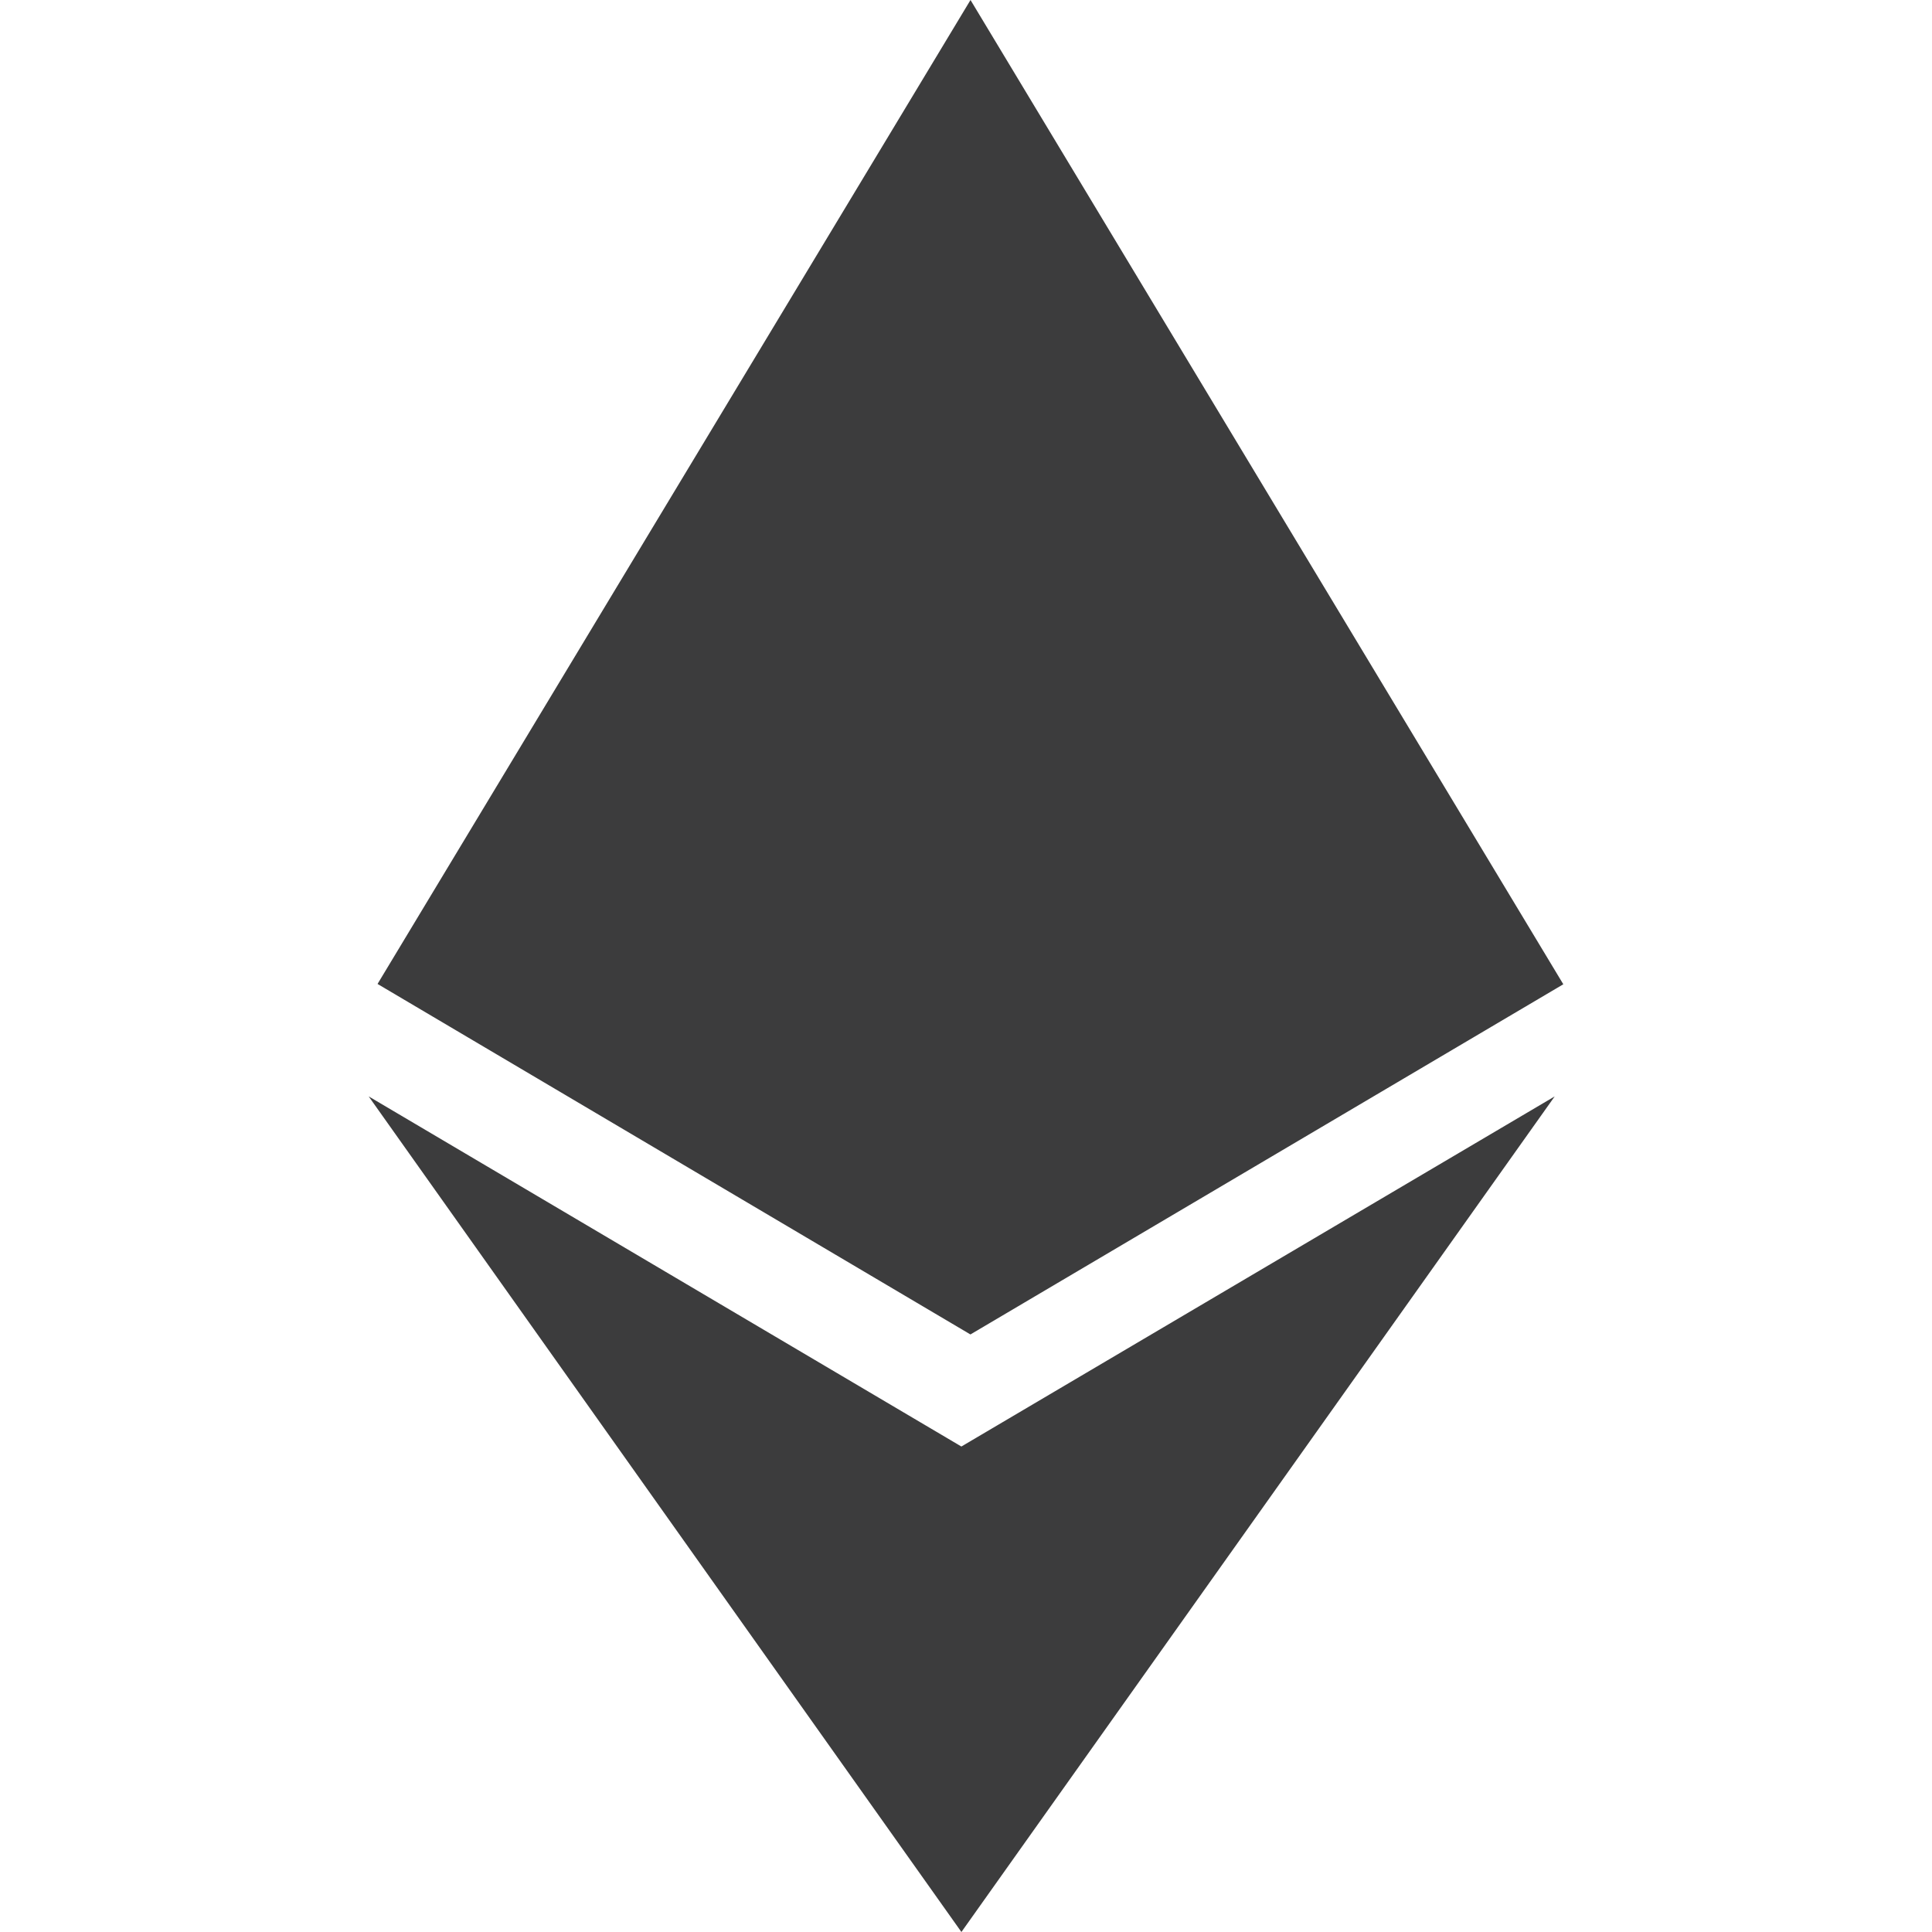
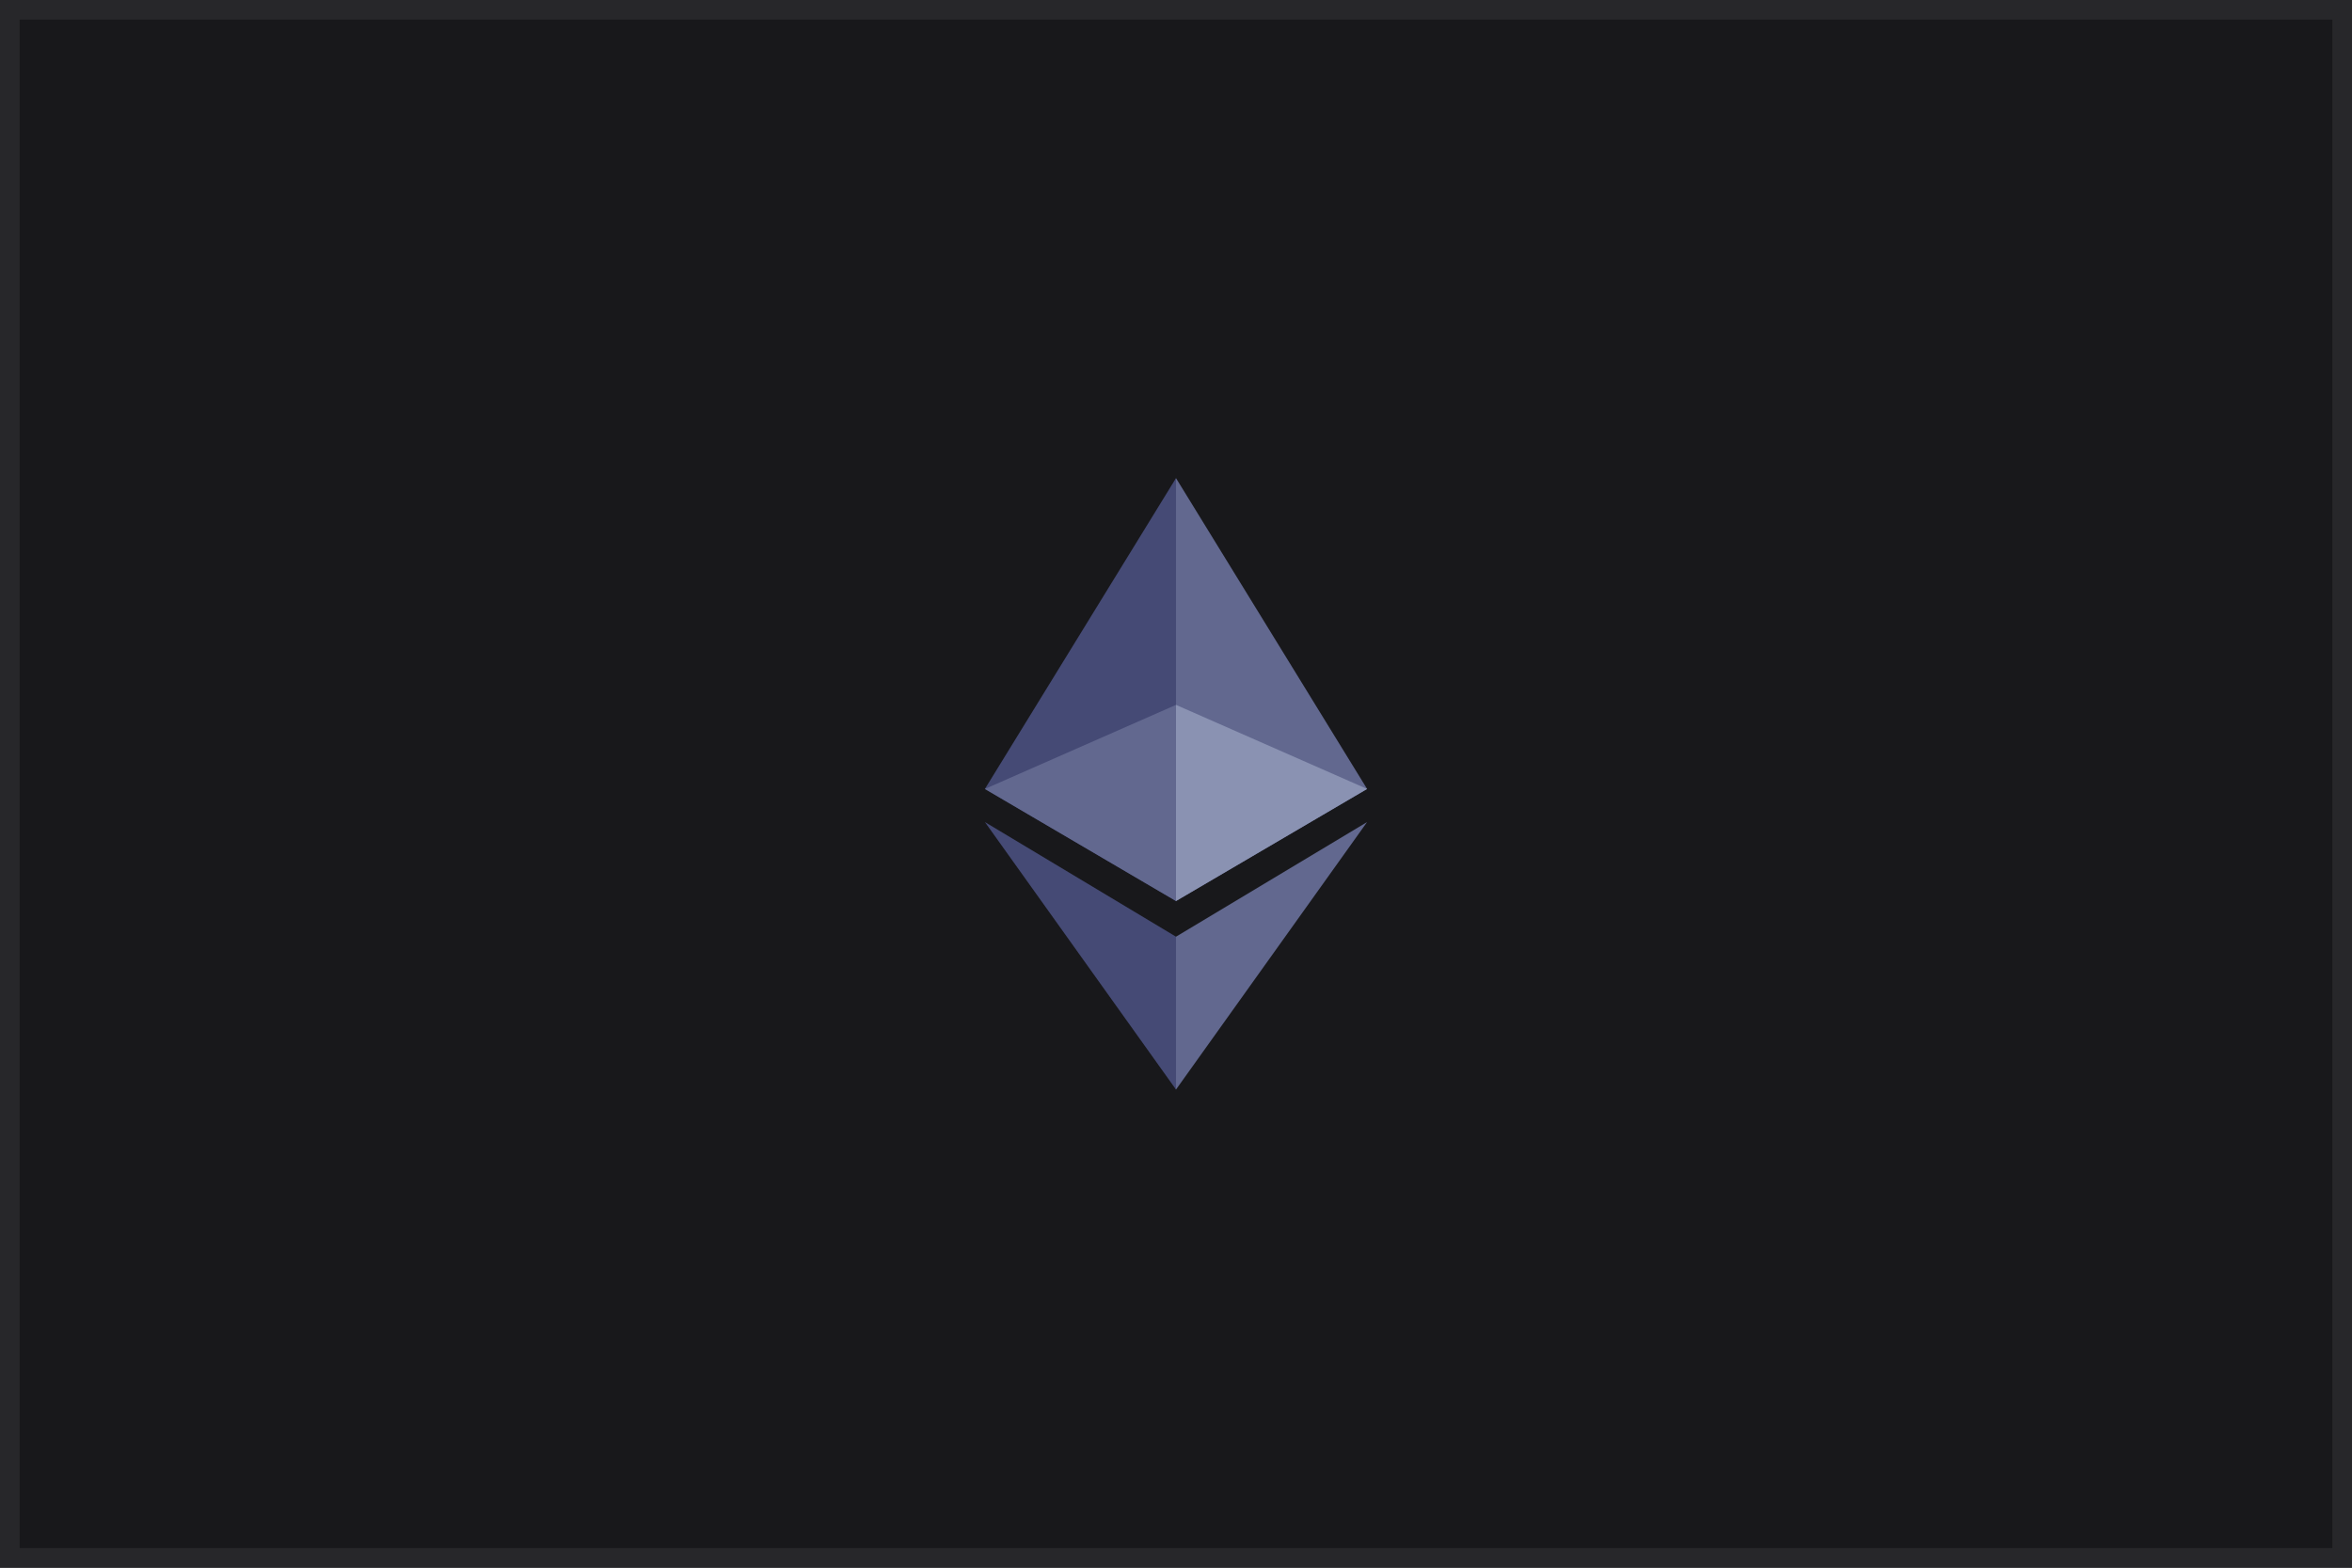
- <svg xmlns="http://www.w3.org/2000/svg" role="img" viewBox="0 0 24 24">
-   <path fill="#3C3C3D" d="M11.944 17.97L4.58 13.62 11.943 24l7.37-10.38-7.372 4.35h.003zM12.056 0L4.69 12.223l7.365 4.354 7.365-4.35L12.056 0z" />
+ <svg xmlns="http://www.w3.org/2000/svg" width="120" height="80" viewBox="0 0 120 80" fill="none">
+   <rect width="120" height="80" fill="#18181B" />
+   <rect x="0.5" y="0.5" width="119" height="79" stroke="#27272A" stroke-width="1" />
+   <g transform="translate(60, 40) scale(1.3) translate(-12, -12)">
+     <path fill="#62688F" d="M12 0L11.8 0.7V16.4L12 16.6L19.5 12.2L12 0Z" />
+     <path fill="#454A75" d="M12 0L4.5 12.2L12 16.6V8.9V0Z" />
+     <path fill="#62688F" d="M12 18L11.9 18.1V23.7L12 24L19.5 13.5L12 18Z" />
+     <path fill="#454A75" d="M12 24V18L4.5 13.5L12 24Z" />
+     <path fill="#8A92B2" d="M12 16.6L19.5 12.2L12 8.9V16.6Z" />
+     <path fill="#62688F" d="M4.5 12.2L12 16.6V8.9L4.5 12.2Z" />
+   </g>
</svg>
